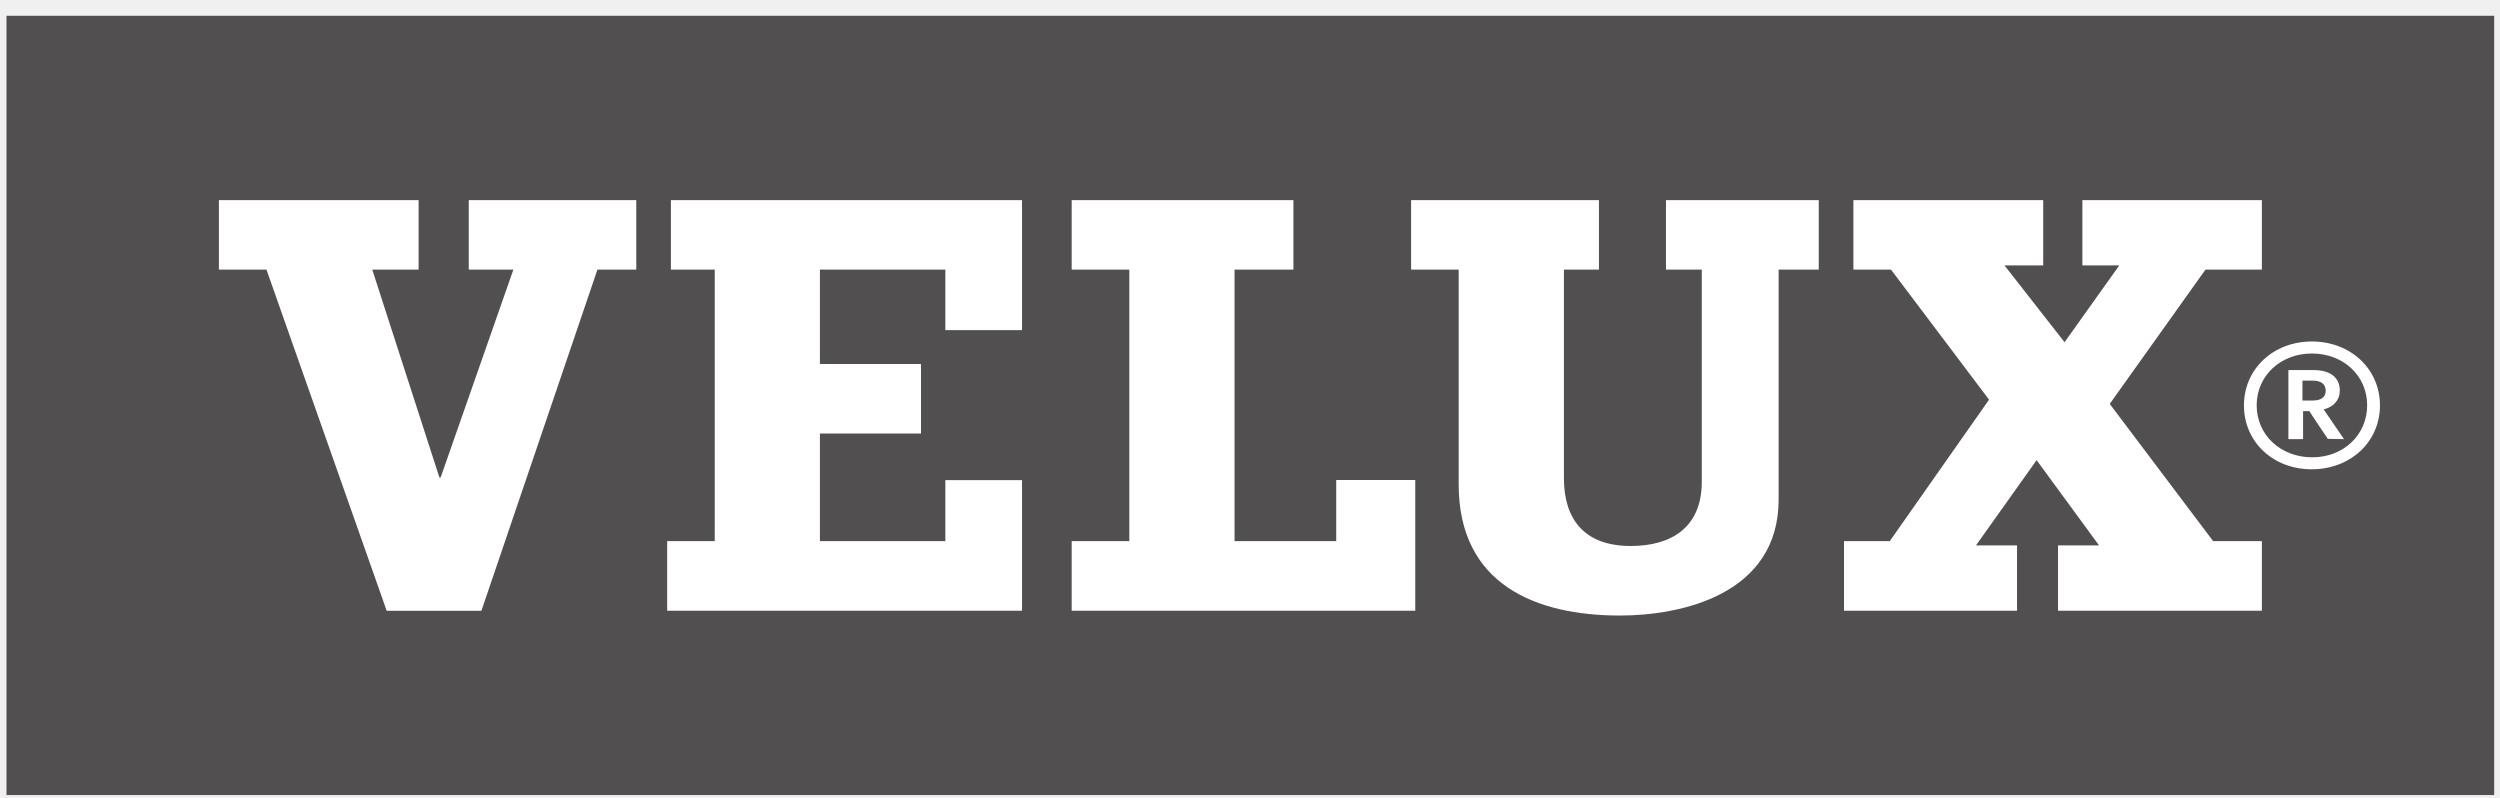
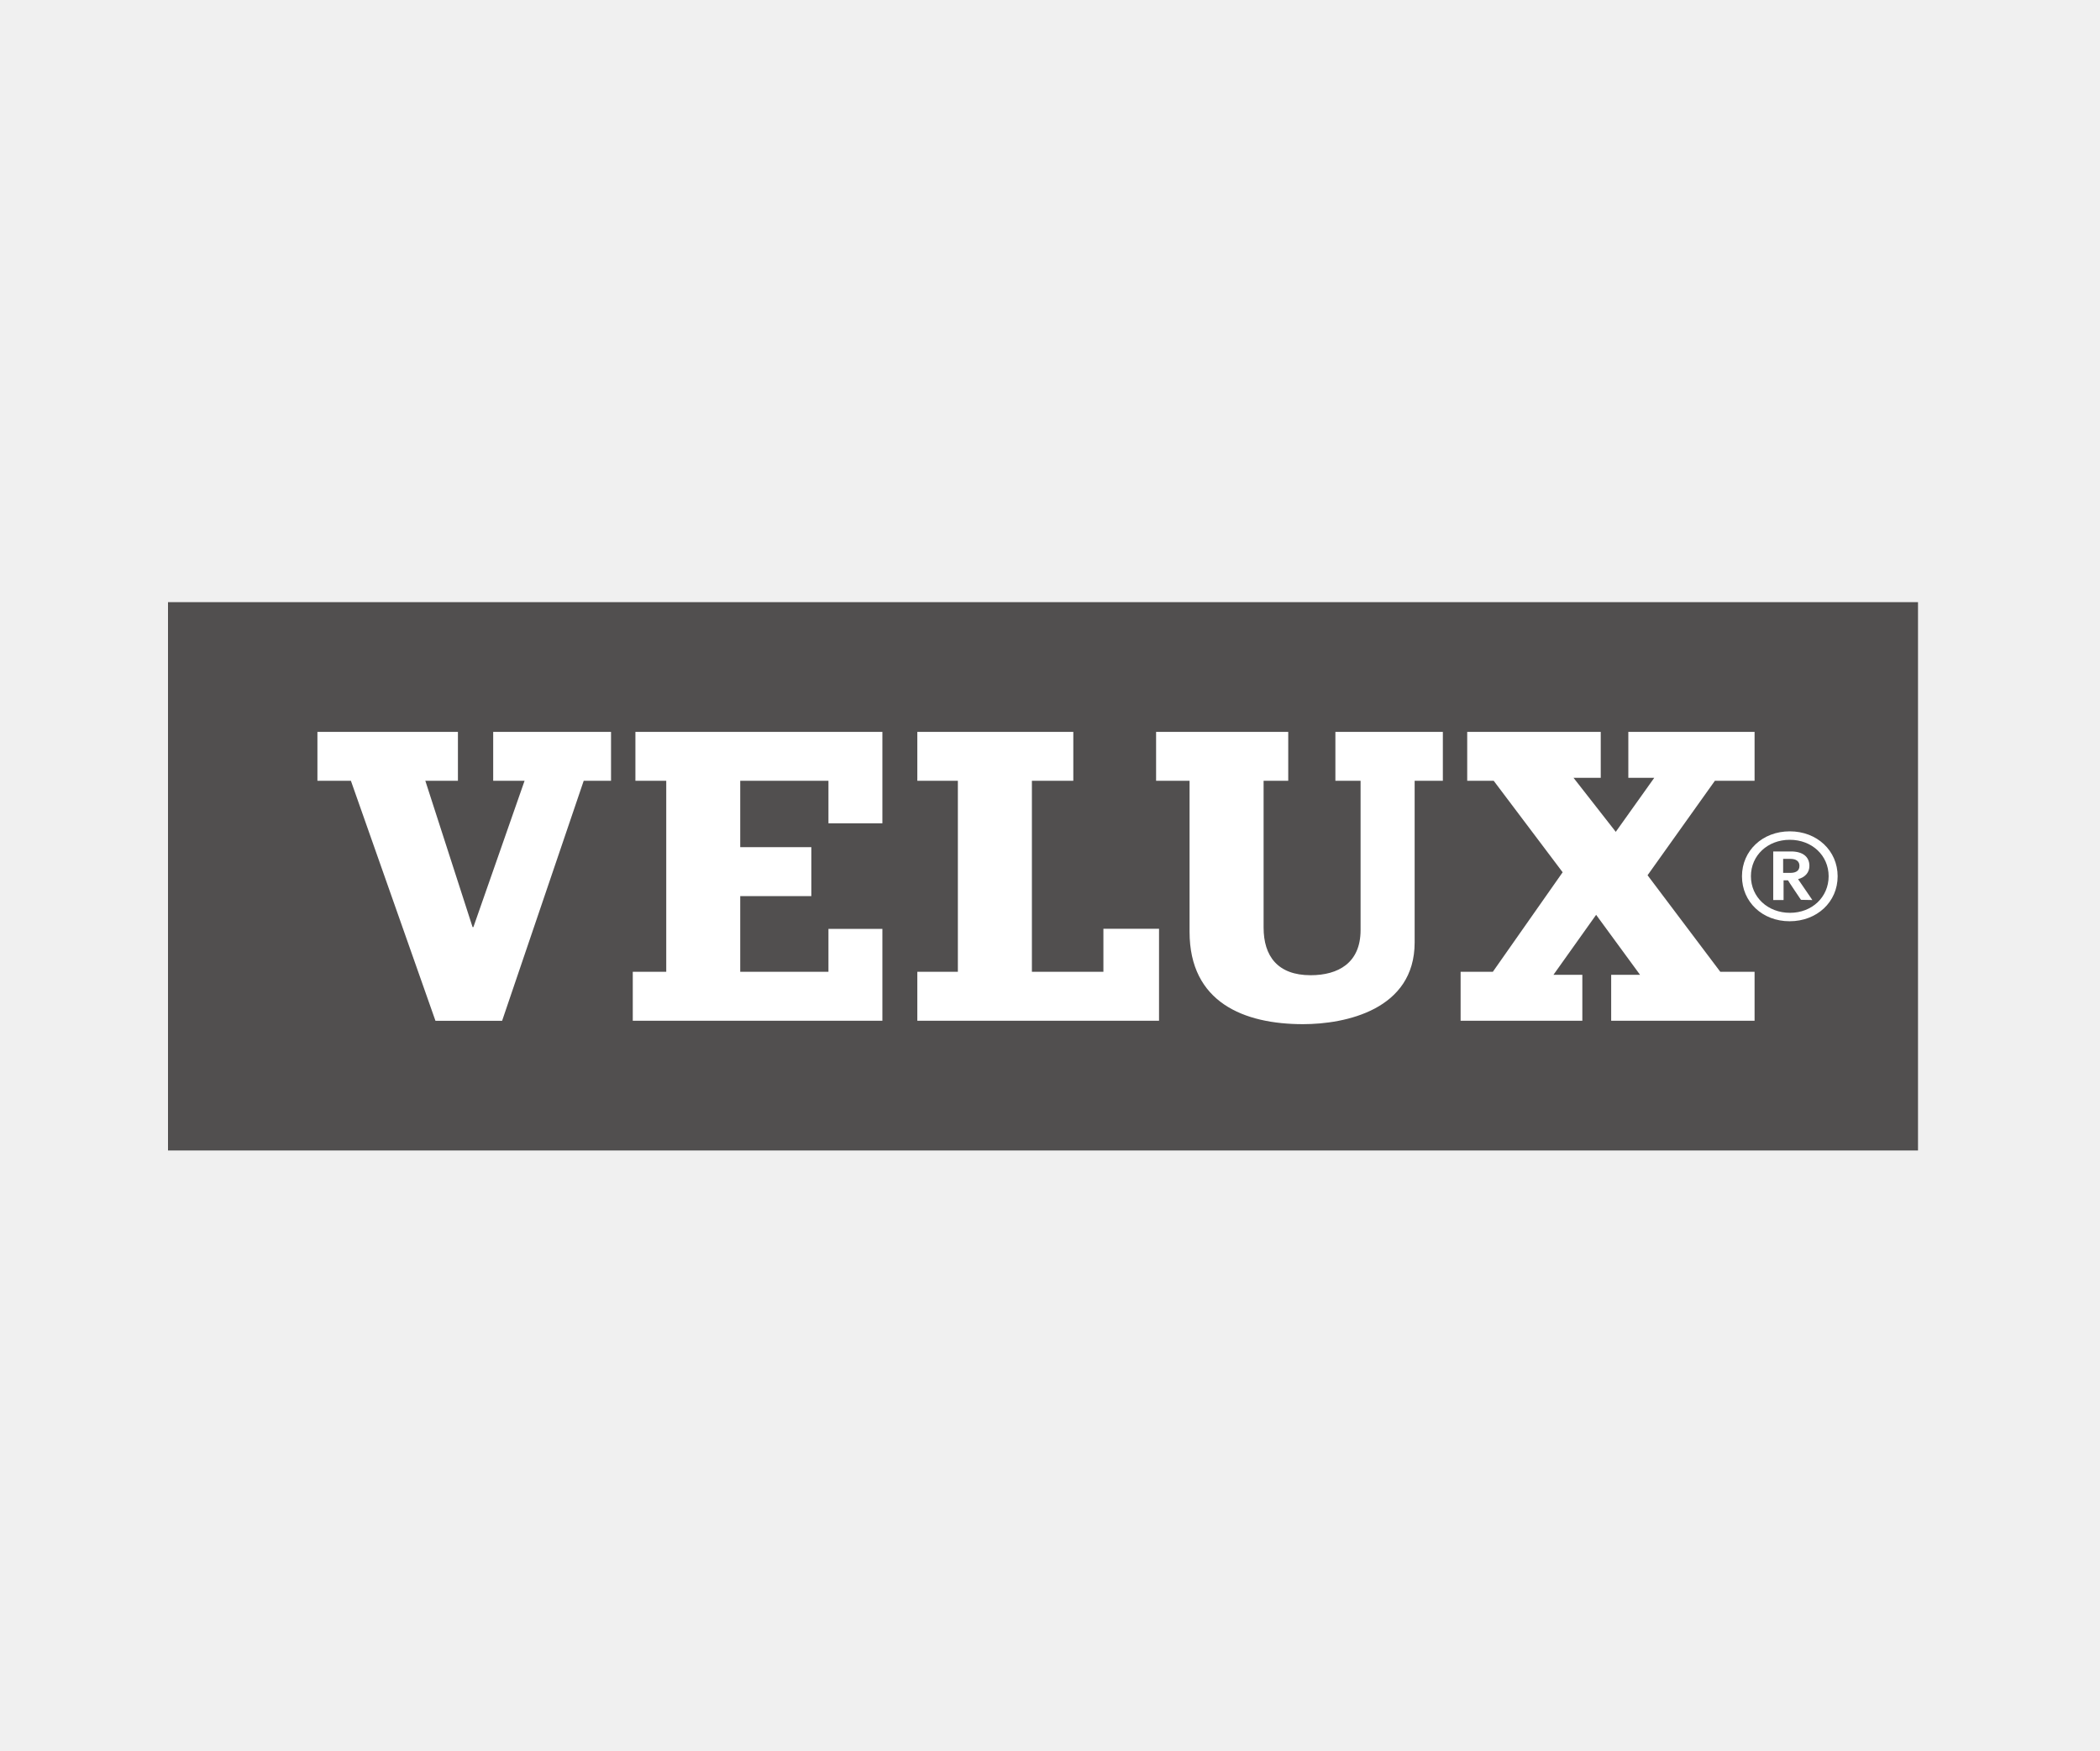
- <svg xmlns="http://www.w3.org/2000/svg" width="116" height="37" viewBox="0 0 116 37" fill="none">
-   <path d="M0.301 36.891H115.73V0.732H0.301V36.891Z" fill="#514F4F" />
-   <path d="M102.691 25.109H104.951V28.337H95.492V25.305H97.395L94.499 21.351L91.686 25.305H93.59V28.337H85.561V25.109H87.685L92.292 18.545L87.743 12.511H85.997V9.285H94.805V12.316H93.009L95.795 15.879L98.334 12.316H96.623V9.285H104.951V12.511H102.333L97.892 18.741L102.691 25.109ZM77.301 9.285H84.39V12.511H82.529V23.174C82.529 27.606 77.975 28.561 75.165 28.561C71.276 28.561 67.682 27.131 67.682 22.472V12.511H65.475V9.285H74.191V12.511H72.566V22.193C72.566 24.071 73.494 25.334 75.667 25.334C77.491 25.334 78.962 24.521 78.962 22.359V12.511H77.301V9.285ZM21.75 9.285H29.523V12.511H27.721L22.337 28.341H17.943L12.364 12.511H10.157V9.285H19.424V12.511H17.273L20.39 22.159H20.444L23.82 12.511H21.75V9.285ZM62 22.271H65.668V28.337H49.726V25.109H52.4V12.511H49.726V9.285H60.015V12.511H57.283V25.109H62V22.271ZM31.13 9.285H47.422V15.317H43.864V12.511H38.044V16.89H42.734V20.115H38.044V25.109H43.864V22.277H47.422V28.337H30.957V25.109H33.164V12.511H31.13V9.285ZM104.71 18.805C104.71 17.436 105.813 16.403 107.274 16.403C108.735 16.403 109.836 17.436 109.836 18.805C109.836 20.181 108.74 21.219 107.287 21.219C105.818 21.219 104.71 20.181 104.71 18.805ZM104.119 18.811C104.119 20.501 105.468 21.775 107.26 21.775C109.067 21.775 110.43 20.501 110.43 18.811C110.43 17.121 109.072 15.845 107.272 15.845C105.475 15.845 104.119 17.121 104.119 18.811ZM107.314 17.661C107.7 17.661 107.912 17.826 107.912 18.124C107.912 18.505 107.588 18.584 107.314 18.584C107.314 18.584 106.887 18.584 106.834 18.584C106.834 18.537 106.834 17.709 106.834 17.661C106.887 17.661 107.314 17.661 107.314 17.661ZM106.181 17.172V20.375H106.863C106.863 20.375 106.863 19.125 106.863 19.076C106.909 19.076 107.155 19.076 107.155 19.076C107.155 19.098 108.01 20.362 108.01 20.362L108.711 20.375H108.762C108.762 20.375 107.856 19.049 107.82 18.999C108.293 18.87 108.567 18.556 108.567 18.124C108.567 17.518 108.124 17.172 107.353 17.172H106.181Z" fill="white" />
+ <svg xmlns="http://www.w3.org/2000/svg" width="150" height="125" viewBox="0 0 150 125" fill="none">
+   <path d="M12 82.157H137V43H12V82.157Z" fill="#514F4F" />
+   <path d="M122.88 69.398H125.327V72.893H115.084V69.61H117.145L114.009 65.328L110.962 69.61H113.024V72.893H104.329V69.398H106.63L111.618 62.289L106.692 55.755H104.801V52.262H114.339V55.545H112.395L115.412 59.402L118.161 55.545H116.309V52.262H125.327V55.755H122.492L117.683 62.502L122.88 69.398ZM95.385 52.262H103.061V55.755H101.046V67.302C101.046 72.102 96.114 73.136 93.072 73.136C88.86 73.136 84.969 71.587 84.969 66.542V55.755H82.578V52.262H92.017V55.755H90.257V66.24C90.257 68.274 91.262 69.641 93.615 69.641C95.591 69.641 97.184 68.761 97.184 66.419V55.755H95.385V52.262ZM35.228 52.262H43.645V55.755H41.694L35.864 72.898H31.105L25.064 55.755H22.673V52.262H32.709V55.755H30.38L33.755 66.204H33.814L37.47 55.755H35.228V52.262ZM78.815 66.324H82.788V72.893H65.523V69.398H68.419V55.755H65.523V52.262H76.665V55.755H73.707V69.398H78.815V66.324ZM45.386 52.262H63.028V58.794H59.175V55.755H52.873V60.497H57.952V63.99H52.873V69.398H59.175V66.331H63.028V72.893H45.198V69.398H47.589V55.755H45.386V52.262ZM125.066 62.571C125.066 61.089 126.26 59.97 127.842 59.97C129.424 59.97 130.617 61.089 130.617 62.571C130.617 64.061 129.43 65.185 127.857 65.185C126.266 65.185 125.066 64.061 125.066 62.571ZM124.427 62.577C124.427 64.408 125.887 65.787 127.828 65.787C129.785 65.787 131.26 64.408 131.26 62.577C131.26 60.747 129.79 59.366 127.841 59.366C125.895 59.366 124.427 60.747 124.427 62.577ZM127.887 61.333C128.304 61.333 128.533 61.51 128.533 61.833C128.533 62.246 128.182 62.332 127.887 62.332C127.887 62.332 127.423 62.332 127.367 62.332C127.367 62.281 127.367 61.384 127.367 61.333C127.423 61.333 127.887 61.333 127.887 61.333ZM126.659 60.802V64.271H127.398C127.398 64.271 127.398 62.918 127.398 62.864C127.447 62.864 127.714 62.864 127.714 62.864C127.714 62.888 128.64 64.257 128.64 64.257L129.399 64.271H129.454C129.454 64.271 128.473 62.835 128.434 62.781C128.947 62.641 129.243 62.301 129.243 61.833C129.243 61.177 128.763 60.802 127.929 60.802H126.659Z" fill="white" />
</svg>
